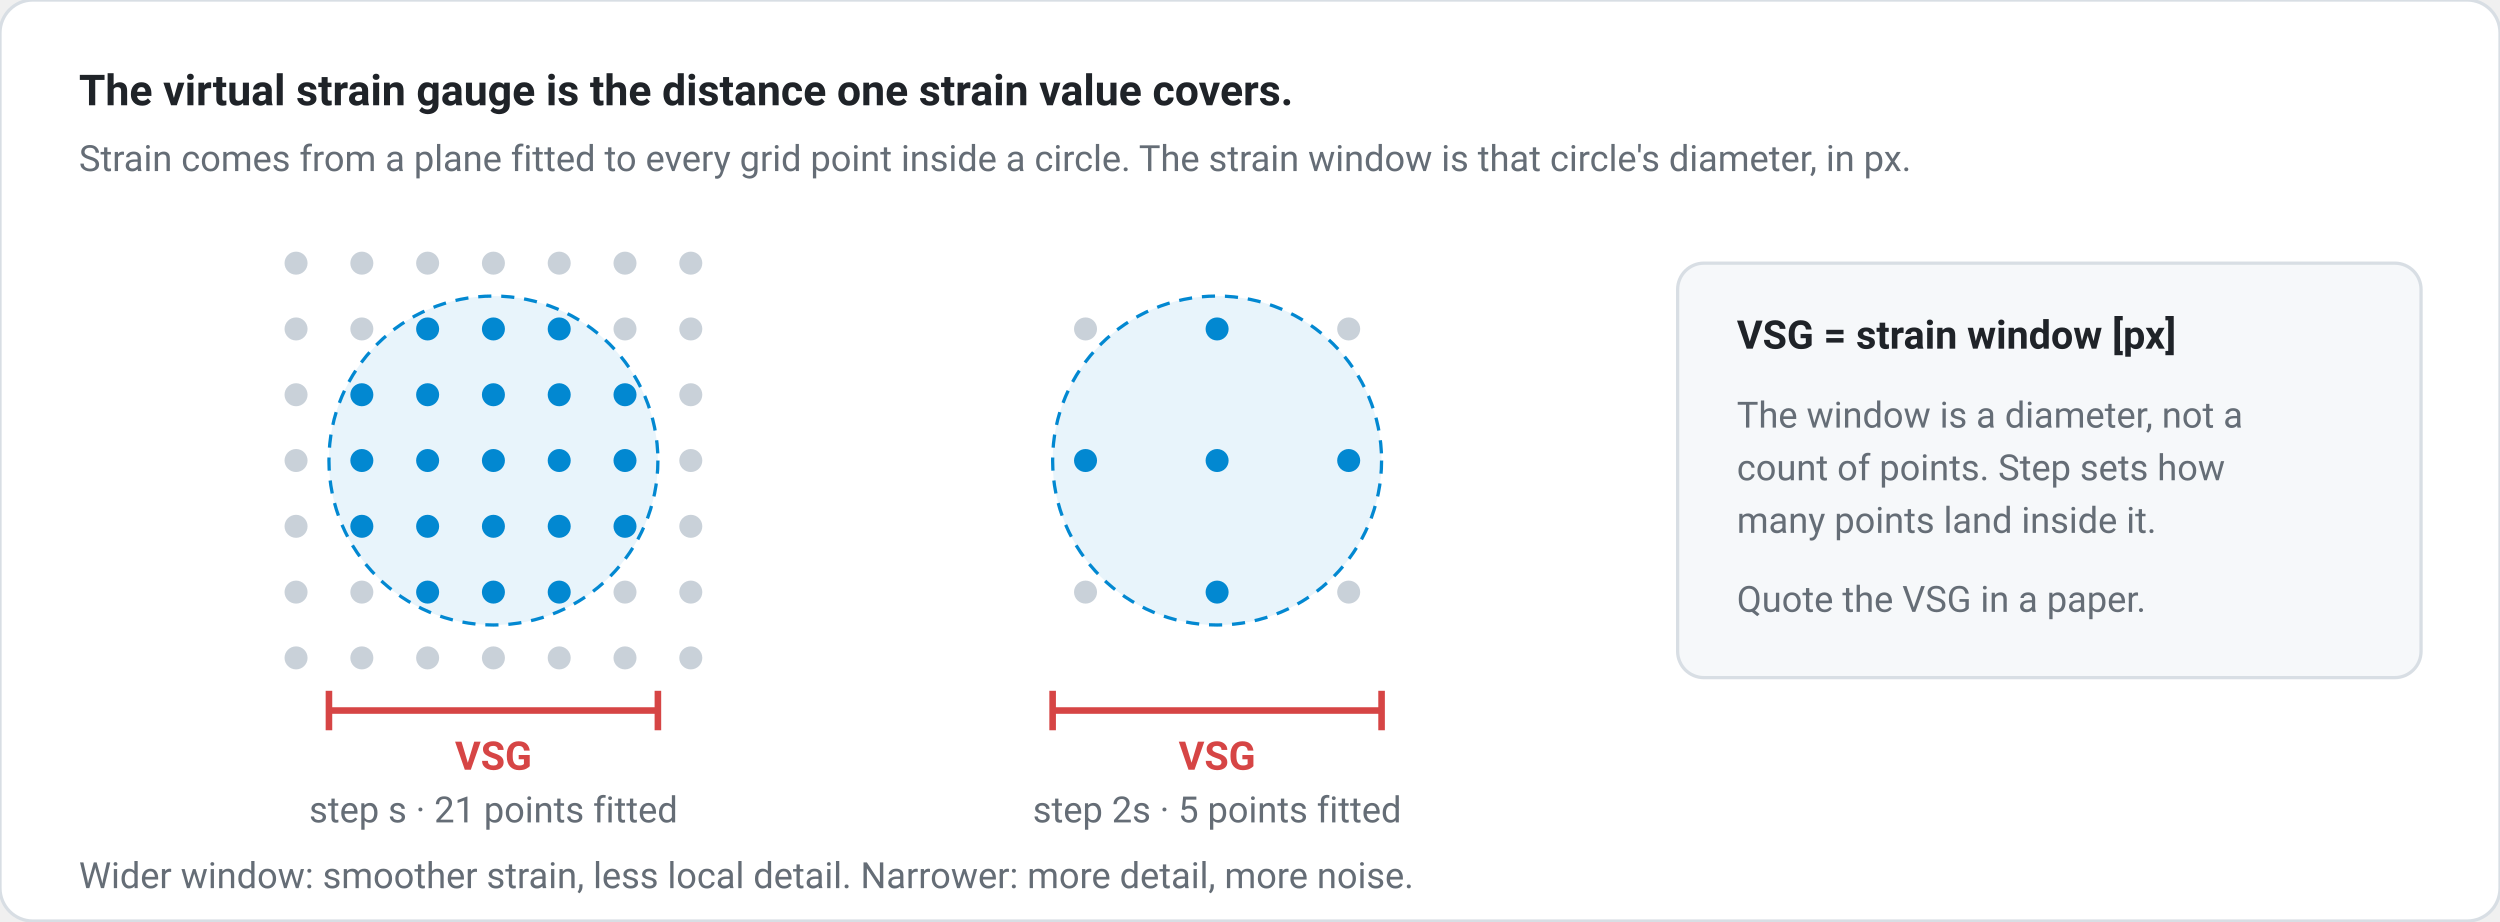
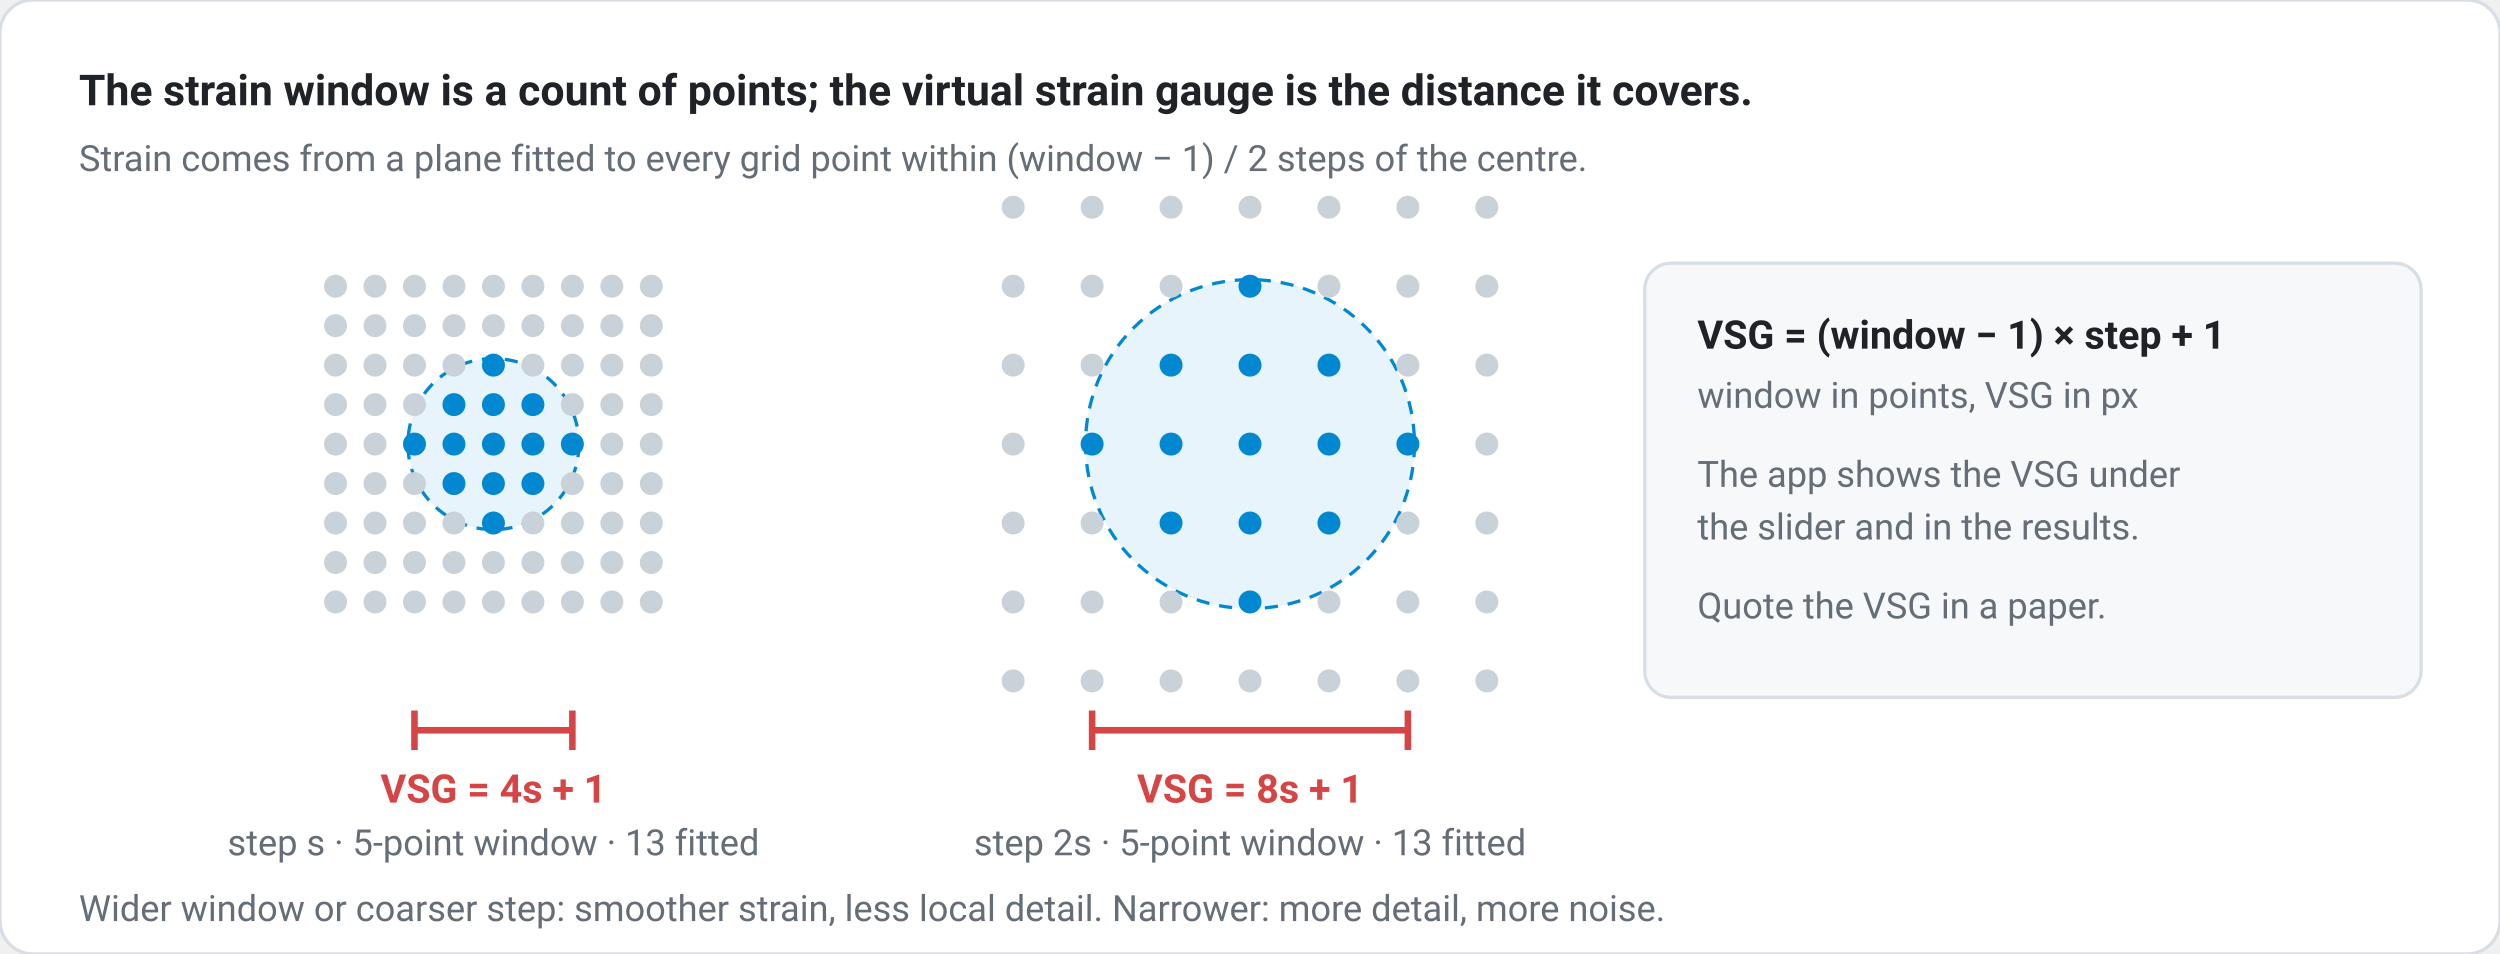
- <svg xmlns="http://www.w3.org/2000/svg" viewBox="0 0 760 280" width="760" height="280" font-family="system-ui, -apple-system, Segoe UI, Roboto, sans-serif">
-   <rect x="0" y="0" width="760" height="280" rx="10" fill="#ffffff" stroke="#d8dee4" />
-   <text x="24" y="32" font-size="13" font-weight="600" fill="#1f2328">The virtual strain gauge is the distance one strain value covers.</text>
-   <text x="24" y="52" font-size="11" fill="#656d76">Strain comes from a plane fitted to every grid point inside a circle. The strain window is that circle's diameter, in px.</text>
-   <circle cx="150" cy="140" r="50" fill="#e8f4fb" stroke="#0288d1" stroke-dasharray="4 3" />
-   <circle cx="370" cy="140" r="50" fill="#e8f4fb" stroke="#0288d1" stroke-dasharray="4 3" />
+ <svg xmlns="http://www.w3.org/2000/svg" viewBox="0 0 760 290" width="760" height="290" font-family="system-ui, -apple-system, Segoe UI, Roboto, sans-serif">
+   <rect x="0" y="0" width="760" height="290" rx="10" fill="#ffffff" stroke="#d8dee4" />
+   <text x="24" y="32" font-size="13" font-weight="600" fill="#1f2328">The strain window is a count of points; the virtual strain gauge is the distance it covers.</text>
+   <text x="24" y="52" font-size="11" fill="#656d76">Strain comes from a plane fitted to every grid point within (window − 1) / 2 steps of the centre.</text>
+   <circle cx="150" cy="135" r="26" fill="#e8f4fb" stroke="#0288d1" stroke-dasharray="4 3" />
  <g fill="#c9d1d9">
-     <circle cx="90" cy="80" r="3.5" />
-     <circle cx="90" cy="100" r="3.5" />
-     <circle cx="90" cy="120" r="3.5" />
-     <circle cx="90" cy="140" r="3.5" />
-     <circle cx="90" cy="160" r="3.5" />
-     <circle cx="90" cy="180" r="3.5" />
-     <circle cx="90" cy="200" r="3.5" />
-     <circle cx="110" cy="80" r="3.5" />
-     <circle cx="110" cy="100" r="3.5" />
-     <circle cx="110" cy="180" r="3.5" />
-     <circle cx="110" cy="200" r="3.5" />
-     <circle cx="130" cy="80" r="3.5" />
-     <circle cx="130" cy="200" r="3.5" />
-     <circle cx="150" cy="80" r="3.5" />
-     <circle cx="150" cy="200" r="3.5" />
-     <circle cx="170" cy="80" r="3.5" />
-     <circle cx="170" cy="200" r="3.5" />
-     <circle cx="190" cy="80" r="3.5" />
-     <circle cx="190" cy="100" r="3.5" />
-     <circle cx="190" cy="180" r="3.5" />
-     <circle cx="190" cy="200" r="3.5" />
-     <circle cx="210" cy="80" r="3.5" />
-     <circle cx="210" cy="100" r="3.5" />
-     <circle cx="210" cy="120" r="3.5" />
-     <circle cx="210" cy="140" r="3.5" />
-     <circle cx="210" cy="160" r="3.5" />
-     <circle cx="210" cy="180" r="3.5" />
-     <circle cx="210" cy="200" r="3.5" />
-     <circle cx="330" cy="100" r="3.5" />
-     <circle cx="330" cy="180" r="3.5" />
-     <circle cx="410" cy="100" r="3.5" />
-     <circle cx="410" cy="180" r="3.5" />
+     <circle cx="102" cy="87" r="3.5" />
+     <circle cx="114" cy="87" r="3.5" />
+     <circle cx="126" cy="87" r="3.5" />
+     <circle cx="138" cy="87" r="3.5" />
+     <circle cx="150" cy="87" r="3.5" />
+     <circle cx="162" cy="87" r="3.5" />
+     <circle cx="174" cy="87" r="3.5" />
+     <circle cx="186" cy="87" r="3.5" />
+     <circle cx="198" cy="87" r="3.5" />
+     <circle cx="102" cy="99" r="3.5" />
+     <circle cx="114" cy="99" r="3.5" />
+     <circle cx="126" cy="99" r="3.5" />
+     <circle cx="138" cy="99" r="3.5" />
+     <circle cx="150" cy="99" r="3.5" />
+     <circle cx="162" cy="99" r="3.5" />
+     <circle cx="174" cy="99" r="3.5" />
+     <circle cx="186" cy="99" r="3.5" />
+     <circle cx="198" cy="99" r="3.5" />
+     <circle cx="102" cy="111" r="3.5" />
+     <circle cx="114" cy="111" r="3.5" />
+     <circle cx="126" cy="111" r="3.5" />
+     <circle cx="138" cy="111" r="3.5" />
+     <circle cx="162" cy="111" r="3.5" />
+     <circle cx="174" cy="111" r="3.5" />
+     <circle cx="186" cy="111" r="3.5" />
+     <circle cx="198" cy="111" r="3.5" />
+     <circle cx="102" cy="123" r="3.5" />
+     <circle cx="114" cy="123" r="3.5" />
+     <circle cx="126" cy="123" r="3.5" />
+     <circle cx="174" cy="123" r="3.5" />
+     <circle cx="186" cy="123" r="3.5" />
+     <circle cx="198" cy="123" r="3.5" />
+     <circle cx="102" cy="135" r="3.5" />
+     <circle cx="114" cy="135" r="3.5" />
+     <circle cx="186" cy="135" r="3.5" />
+     <circle cx="198" cy="135" r="3.5" />
+     <circle cx="102" cy="147" r="3.5" />
+     <circle cx="114" cy="147" r="3.5" />
+     <circle cx="126" cy="147" r="3.5" />
+     <circle cx="174" cy="147" r="3.5" />
+     <circle cx="186" cy="147" r="3.5" />
+     <circle cx="198" cy="147" r="3.5" />
+     <circle cx="102" cy="159" r="3.5" />
+     <circle cx="114" cy="159" r="3.5" />
+     <circle cx="126" cy="159" r="3.5" />
+     <circle cx="138" cy="159" r="3.5" />
+     <circle cx="162" cy="159" r="3.5" />
+     <circle cx="174" cy="159" r="3.5" />
+     <circle cx="186" cy="159" r="3.5" />
+     <circle cx="198" cy="159" r="3.5" />
+     <circle cx="102" cy="171" r="3.5" />
+     <circle cx="114" cy="171" r="3.5" />
+     <circle cx="126" cy="171" r="3.5" />
+     <circle cx="138" cy="171" r="3.5" />
+     <circle cx="150" cy="171" r="3.5" />
+     <circle cx="162" cy="171" r="3.5" />
+     <circle cx="174" cy="171" r="3.5" />
+     <circle cx="186" cy="171" r="3.5" />
+     <circle cx="198" cy="171" r="3.5" />
+     <circle cx="102" cy="183" r="3.5" />
+     <circle cx="114" cy="183" r="3.5" />
+     <circle cx="126" cy="183" r="3.5" />
+     <circle cx="138" cy="183" r="3.5" />
+     <circle cx="150" cy="183" r="3.5" />
+     <circle cx="162" cy="183" r="3.5" />
+     <circle cx="174" cy="183" r="3.5" />
+     <circle cx="186" cy="183" r="3.5" />
+     <circle cx="198" cy="183" r="3.5" />
  </g>
  <g fill="#0288d1">
-     <circle cx="110" cy="120" r="3.5" />
-     <circle cx="110" cy="140" r="3.5" />
-     <circle cx="110" cy="160" r="3.5" />
-     <circle cx="130" cy="100" r="3.5" />
-     <circle cx="130" cy="120" r="3.5" />
-     <circle cx="130" cy="140" r="3.5" />
-     <circle cx="130" cy="160" r="3.5" />
-     <circle cx="130" cy="180" r="3.5" />
-     <circle cx="150" cy="100" r="3.5" />
-     <circle cx="150" cy="120" r="3.5" />
-     <circle cx="150" cy="140" r="3.5" />
-     <circle cx="150" cy="160" r="3.5" />
-     <circle cx="150" cy="180" r="3.5" />
-     <circle cx="170" cy="100" r="3.5" />
-     <circle cx="170" cy="120" r="3.5" />
-     <circle cx="170" cy="140" r="3.5" />
-     <circle cx="170" cy="160" r="3.5" />
-     <circle cx="170" cy="180" r="3.5" />
-     <circle cx="190" cy="120" r="3.5" />
-     <circle cx="190" cy="140" r="3.5" />
-     <circle cx="190" cy="160" r="3.5" />
-     <circle cx="330" cy="140" r="3.5" />
-     <circle cx="370" cy="100" r="3.5" />
-     <circle cx="370" cy="140" r="3.5" />
-     <circle cx="370" cy="180" r="3.5" />
-     <circle cx="410" cy="140" r="3.5" />
+     <circle cx="150" cy="111" r="3.5" />
+     <circle cx="138" cy="123" r="3.5" />
+     <circle cx="150" cy="123" r="3.5" />
+     <circle cx="162" cy="123" r="3.5" />
+     <circle cx="126" cy="135" r="3.5" />
+     <circle cx="138" cy="135" r="3.5" />
+     <circle cx="150" cy="135" r="3.5" />
+     <circle cx="162" cy="135" r="3.5" />
+     <circle cx="174" cy="135" r="3.5" />
+     <circle cx="138" cy="147" r="3.5" />
+     <circle cx="150" cy="147" r="3.5" />
+     <circle cx="162" cy="147" r="3.5" />
+     <circle cx="150" cy="159" r="3.5" />
  </g>
-   <path d="M100 216 h100 M320 216 h100" stroke="#d64545" stroke-width="2" />
-   <path d="M100 210 v12 M200 210 v12 M320 210 v12 M420 210 v12" stroke="#d64545" stroke-width="2" />
-   <text x="150" y="234" text-anchor="middle" font-size="12" font-weight="600" fill="#d64545">VSG</text>
-   <text x="370" y="234" text-anchor="middle" font-size="12" font-weight="600" fill="#d64545">VSG</text>
-   <text x="150" y="250" text-anchor="middle" font-size="11" fill="#656d76">step s · 21 points fitted</text>
-   <text x="370" y="250" text-anchor="middle" font-size="11" fill="#656d76">step 2s · 5 points fitted</text>
-   <rect x="510" y="80" width="226" height="126" rx="8" fill="#f6f8fa" stroke="#d8dee4" />
-   <text x="528" y="106" font-size="12" font-weight="600" fill="#1f2328">VSG = strain window   [px]</text>
-   <text x="528" y="130" font-size="11" fill="#656d76">The window is a diameter, not a</text>
-   <text x="528" y="146" font-size="11" fill="#656d76">count of points. Step sets how</text>
-   <text x="528" y="162" font-size="11" fill="#656d76">many points land inside it.</text>
-   <text x="528" y="186" font-size="11" fill="#656d76">Quote the VSG in a paper.</text>
-   <text x="24" y="270" font-size="11" fill="#656d76">Wider window: smoother strain, less local detail. Narrower: more detail, more noise.</text>
+   <path d="M126 222 H174 M126 216 v12 M174 216 v12" stroke="#d64545" stroke-width="2" />
+   <circle cx="380" cy="135" r="50" fill="#e8f4fb" stroke="#0288d1" stroke-dasharray="4 3" />
+   <g fill="#c9d1d9">
+     <circle cx="308" cy="63" r="3.5" />
+     <circle cx="332" cy="63" r="3.5" />
+     <circle cx="356" cy="63" r="3.5" />
+     <circle cx="380" cy="63" r="3.5" />
+     <circle cx="404" cy="63" r="3.5" />
+     <circle cx="428" cy="63" r="3.5" />
+     <circle cx="452" cy="63" r="3.5" />
+     <circle cx="308" cy="87" r="3.5" />
+     <circle cx="332" cy="87" r="3.5" />
+     <circle cx="356" cy="87" r="3.5" />
+     <circle cx="404" cy="87" r="3.5" />
+     <circle cx="428" cy="87" r="3.5" />
+     <circle cx="452" cy="87" r="3.5" />
+     <circle cx="308" cy="111" r="3.5" />
+     <circle cx="332" cy="111" r="3.5" />
+     <circle cx="428" cy="111" r="3.5" />
+     <circle cx="452" cy="111" r="3.5" />
+     <circle cx="308" cy="135" r="3.5" />
+     <circle cx="452" cy="135" r="3.5" />
+     <circle cx="308" cy="159" r="3.5" />
+     <circle cx="332" cy="159" r="3.5" />
+     <circle cx="428" cy="159" r="3.5" />
+     <circle cx="452" cy="159" r="3.5" />
+     <circle cx="308" cy="183" r="3.5" />
+     <circle cx="332" cy="183" r="3.5" />
+     <circle cx="356" cy="183" r="3.5" />
+     <circle cx="404" cy="183" r="3.5" />
+     <circle cx="428" cy="183" r="3.5" />
+     <circle cx="452" cy="183" r="3.5" />
+     <circle cx="308" cy="207" r="3.5" />
+     <circle cx="332" cy="207" r="3.5" />
+     <circle cx="356" cy="207" r="3.5" />
+     <circle cx="380" cy="207" r="3.5" />
+     <circle cx="404" cy="207" r="3.5" />
+     <circle cx="428" cy="207" r="3.5" />
+     <circle cx="452" cy="207" r="3.5" />
+   </g>
+   <g fill="#0288d1">
+     <circle cx="380" cy="87" r="3.5" />
+     <circle cx="356" cy="111" r="3.5" />
+     <circle cx="380" cy="111" r="3.5" />
+     <circle cx="404" cy="111" r="3.5" />
+     <circle cx="332" cy="135" r="3.5" />
+     <circle cx="356" cy="135" r="3.5" />
+     <circle cx="380" cy="135" r="3.5" />
+     <circle cx="404" cy="135" r="3.5" />
+     <circle cx="428" cy="135" r="3.5" />
+     <circle cx="356" cy="159" r="3.5" />
+     <circle cx="380" cy="159" r="3.5" />
+     <circle cx="404" cy="159" r="3.5" />
+     <circle cx="380" cy="183" r="3.5" />
+   </g>
+   <path d="M332 222 H428 M332 216 v12 M428 216 v12" stroke="#d64545" stroke-width="2" />
+   <text x="150" y="244" text-anchor="middle" font-size="12" font-weight="600" fill="#d64545">VSG = 4s + 1</text>
+   <text x="380" y="244" text-anchor="middle" font-size="12" font-weight="600" fill="#d64545">VSG = 8s + 1</text>
+   <text x="150" y="260" text-anchor="middle" font-size="11" fill="#656d76">step s · 5-point window · 13 fitted</text>
+   <text x="380" y="260" text-anchor="middle" font-size="11" fill="#656d76">step 2s · 5-point window · 13 fitted</text>
+   <rect x="500" y="80" width="236" height="132" rx="8" fill="#f6f8fa" stroke="#d8dee4" />
+   <text x="516" y="106" font-size="12" font-weight="600" fill="#1f2328">VSG = (window − 1) × step + 1</text>
+   <text x="516" y="124" font-size="11" fill="#656d76">window in points, VSG in px</text>
+   <text x="516" y="148" font-size="11" fill="#656d76">The app shows the VSG under</text>
+   <text x="516" y="164" font-size="11" fill="#656d76">the slider and in the results.</text>
+   <text x="516" y="188" font-size="11" fill="#656d76">Quote the VSG in a paper.</text>
+   <text x="24" y="280" font-size="11" fill="#656d76">Wider window or coarser step: smoother strain, less local detail. Narrower: more detail, more noise.</text>
</svg>
